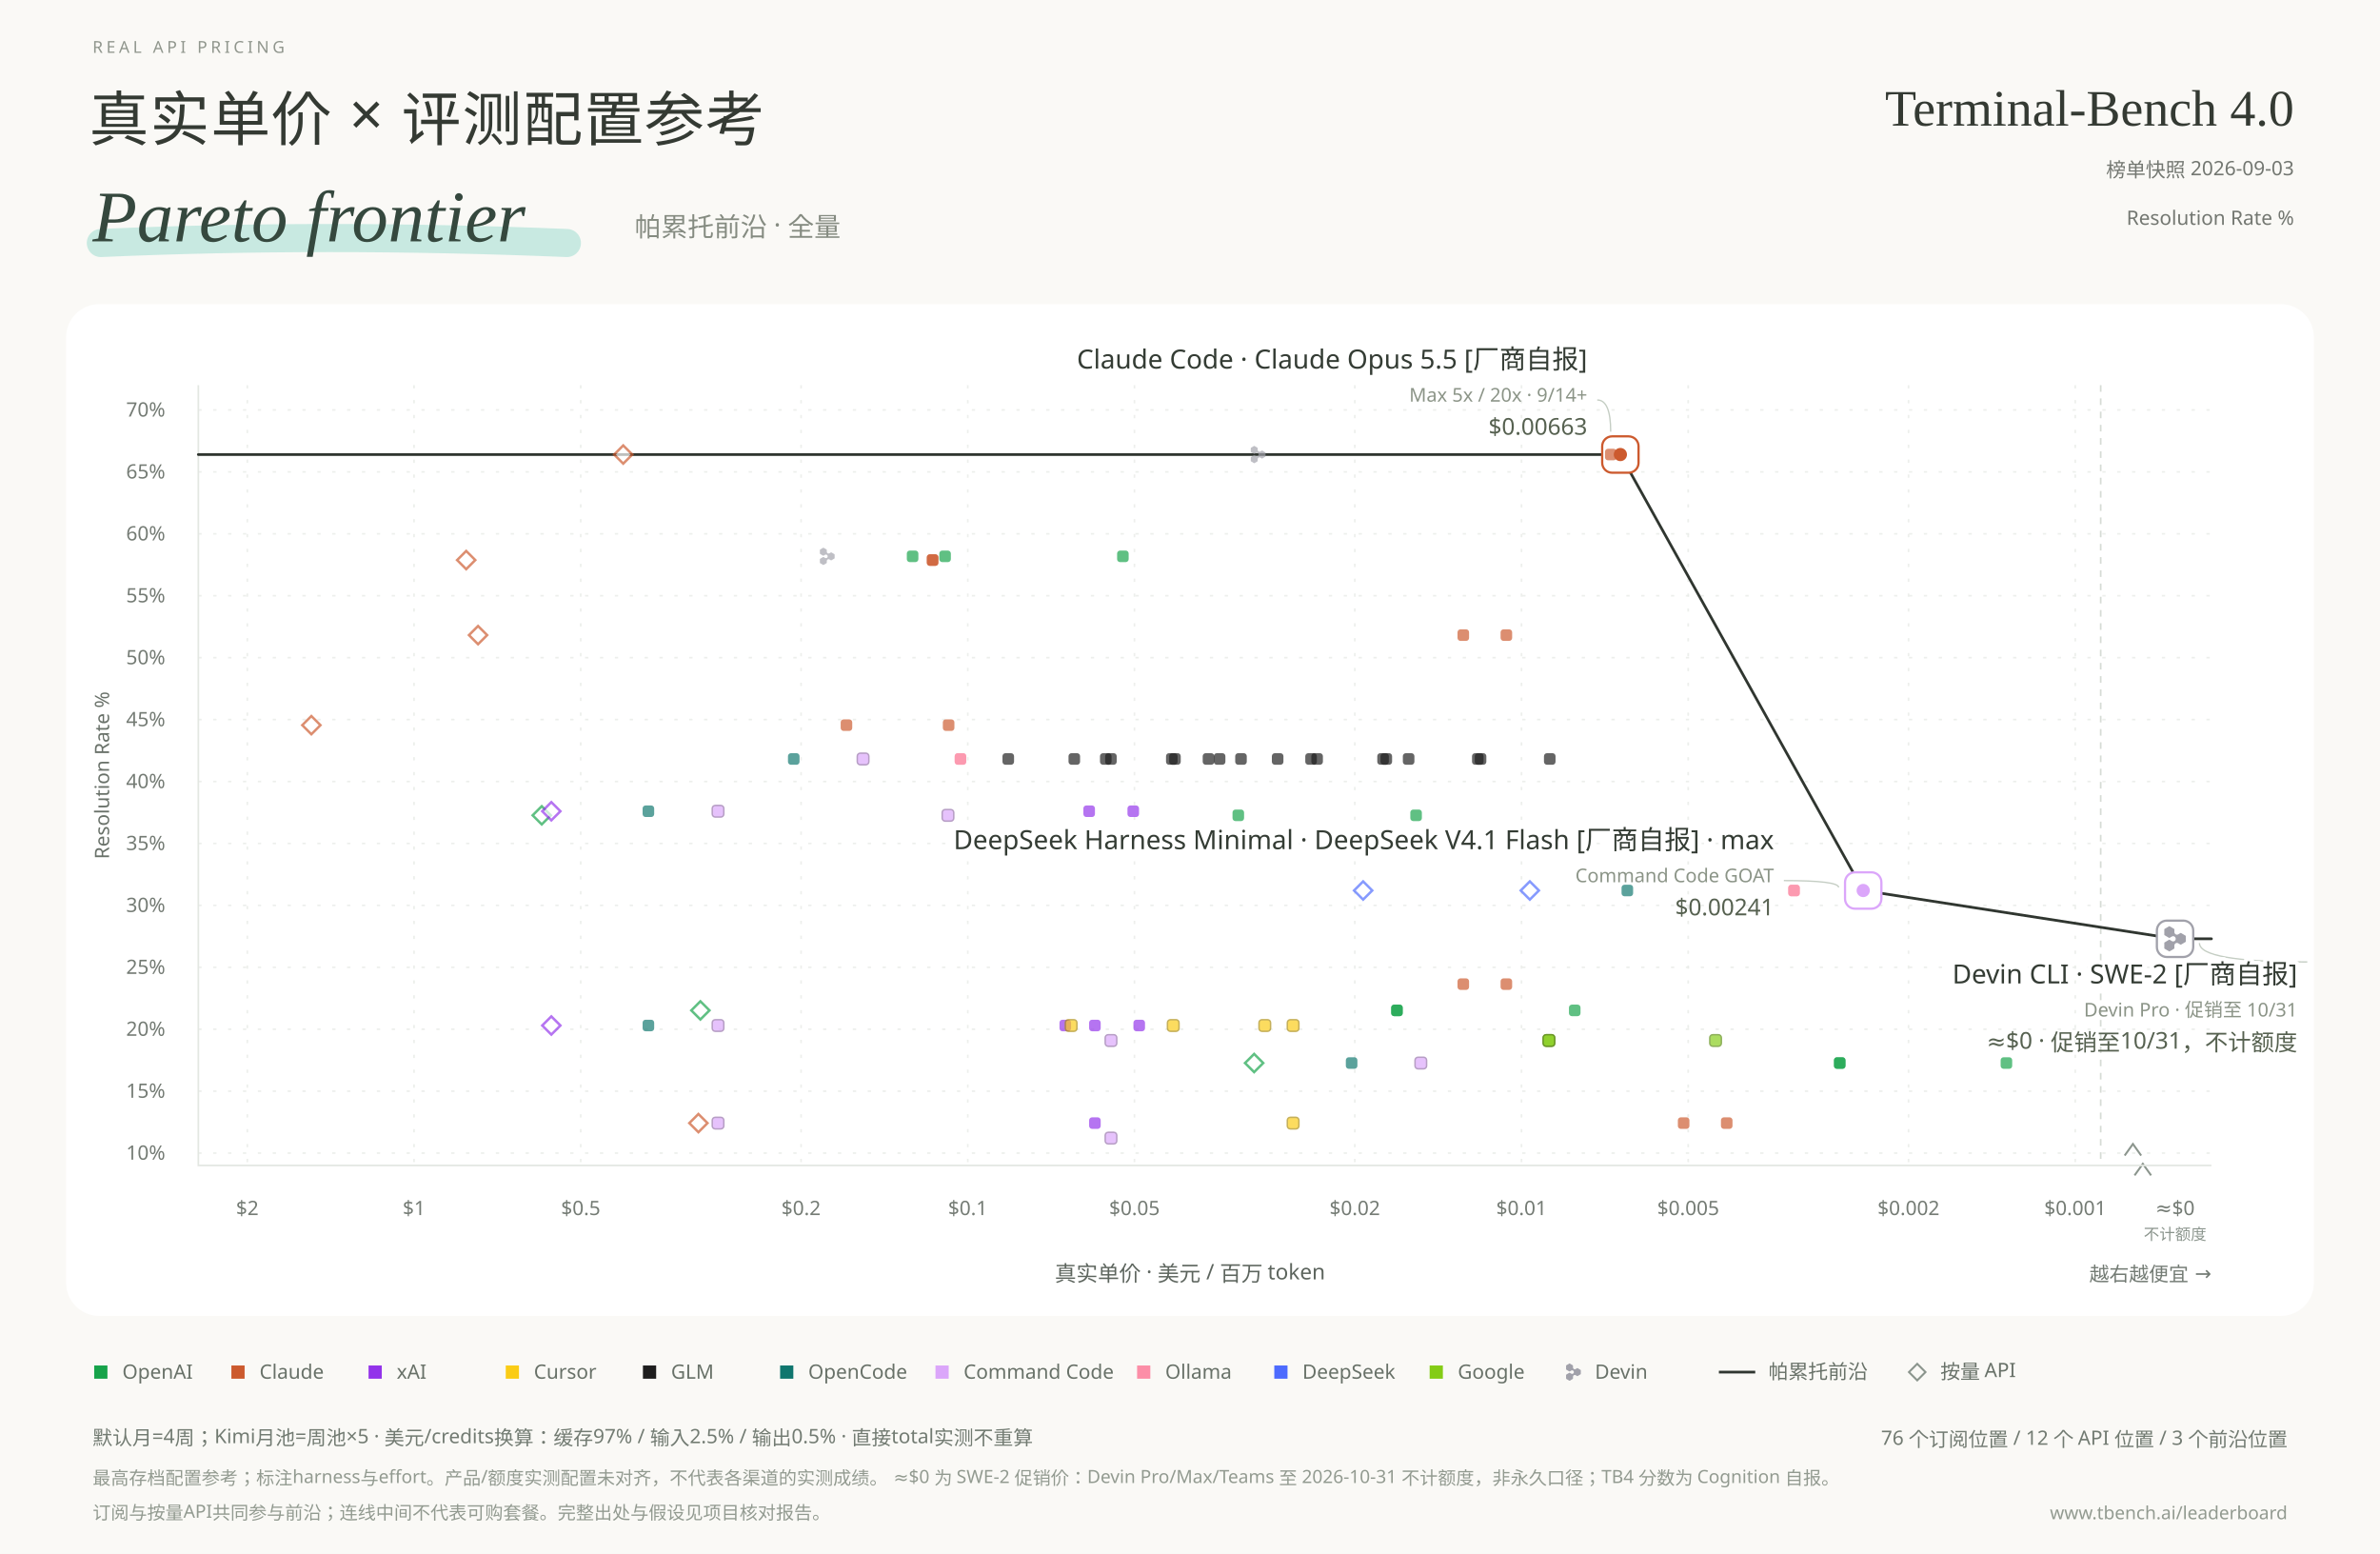
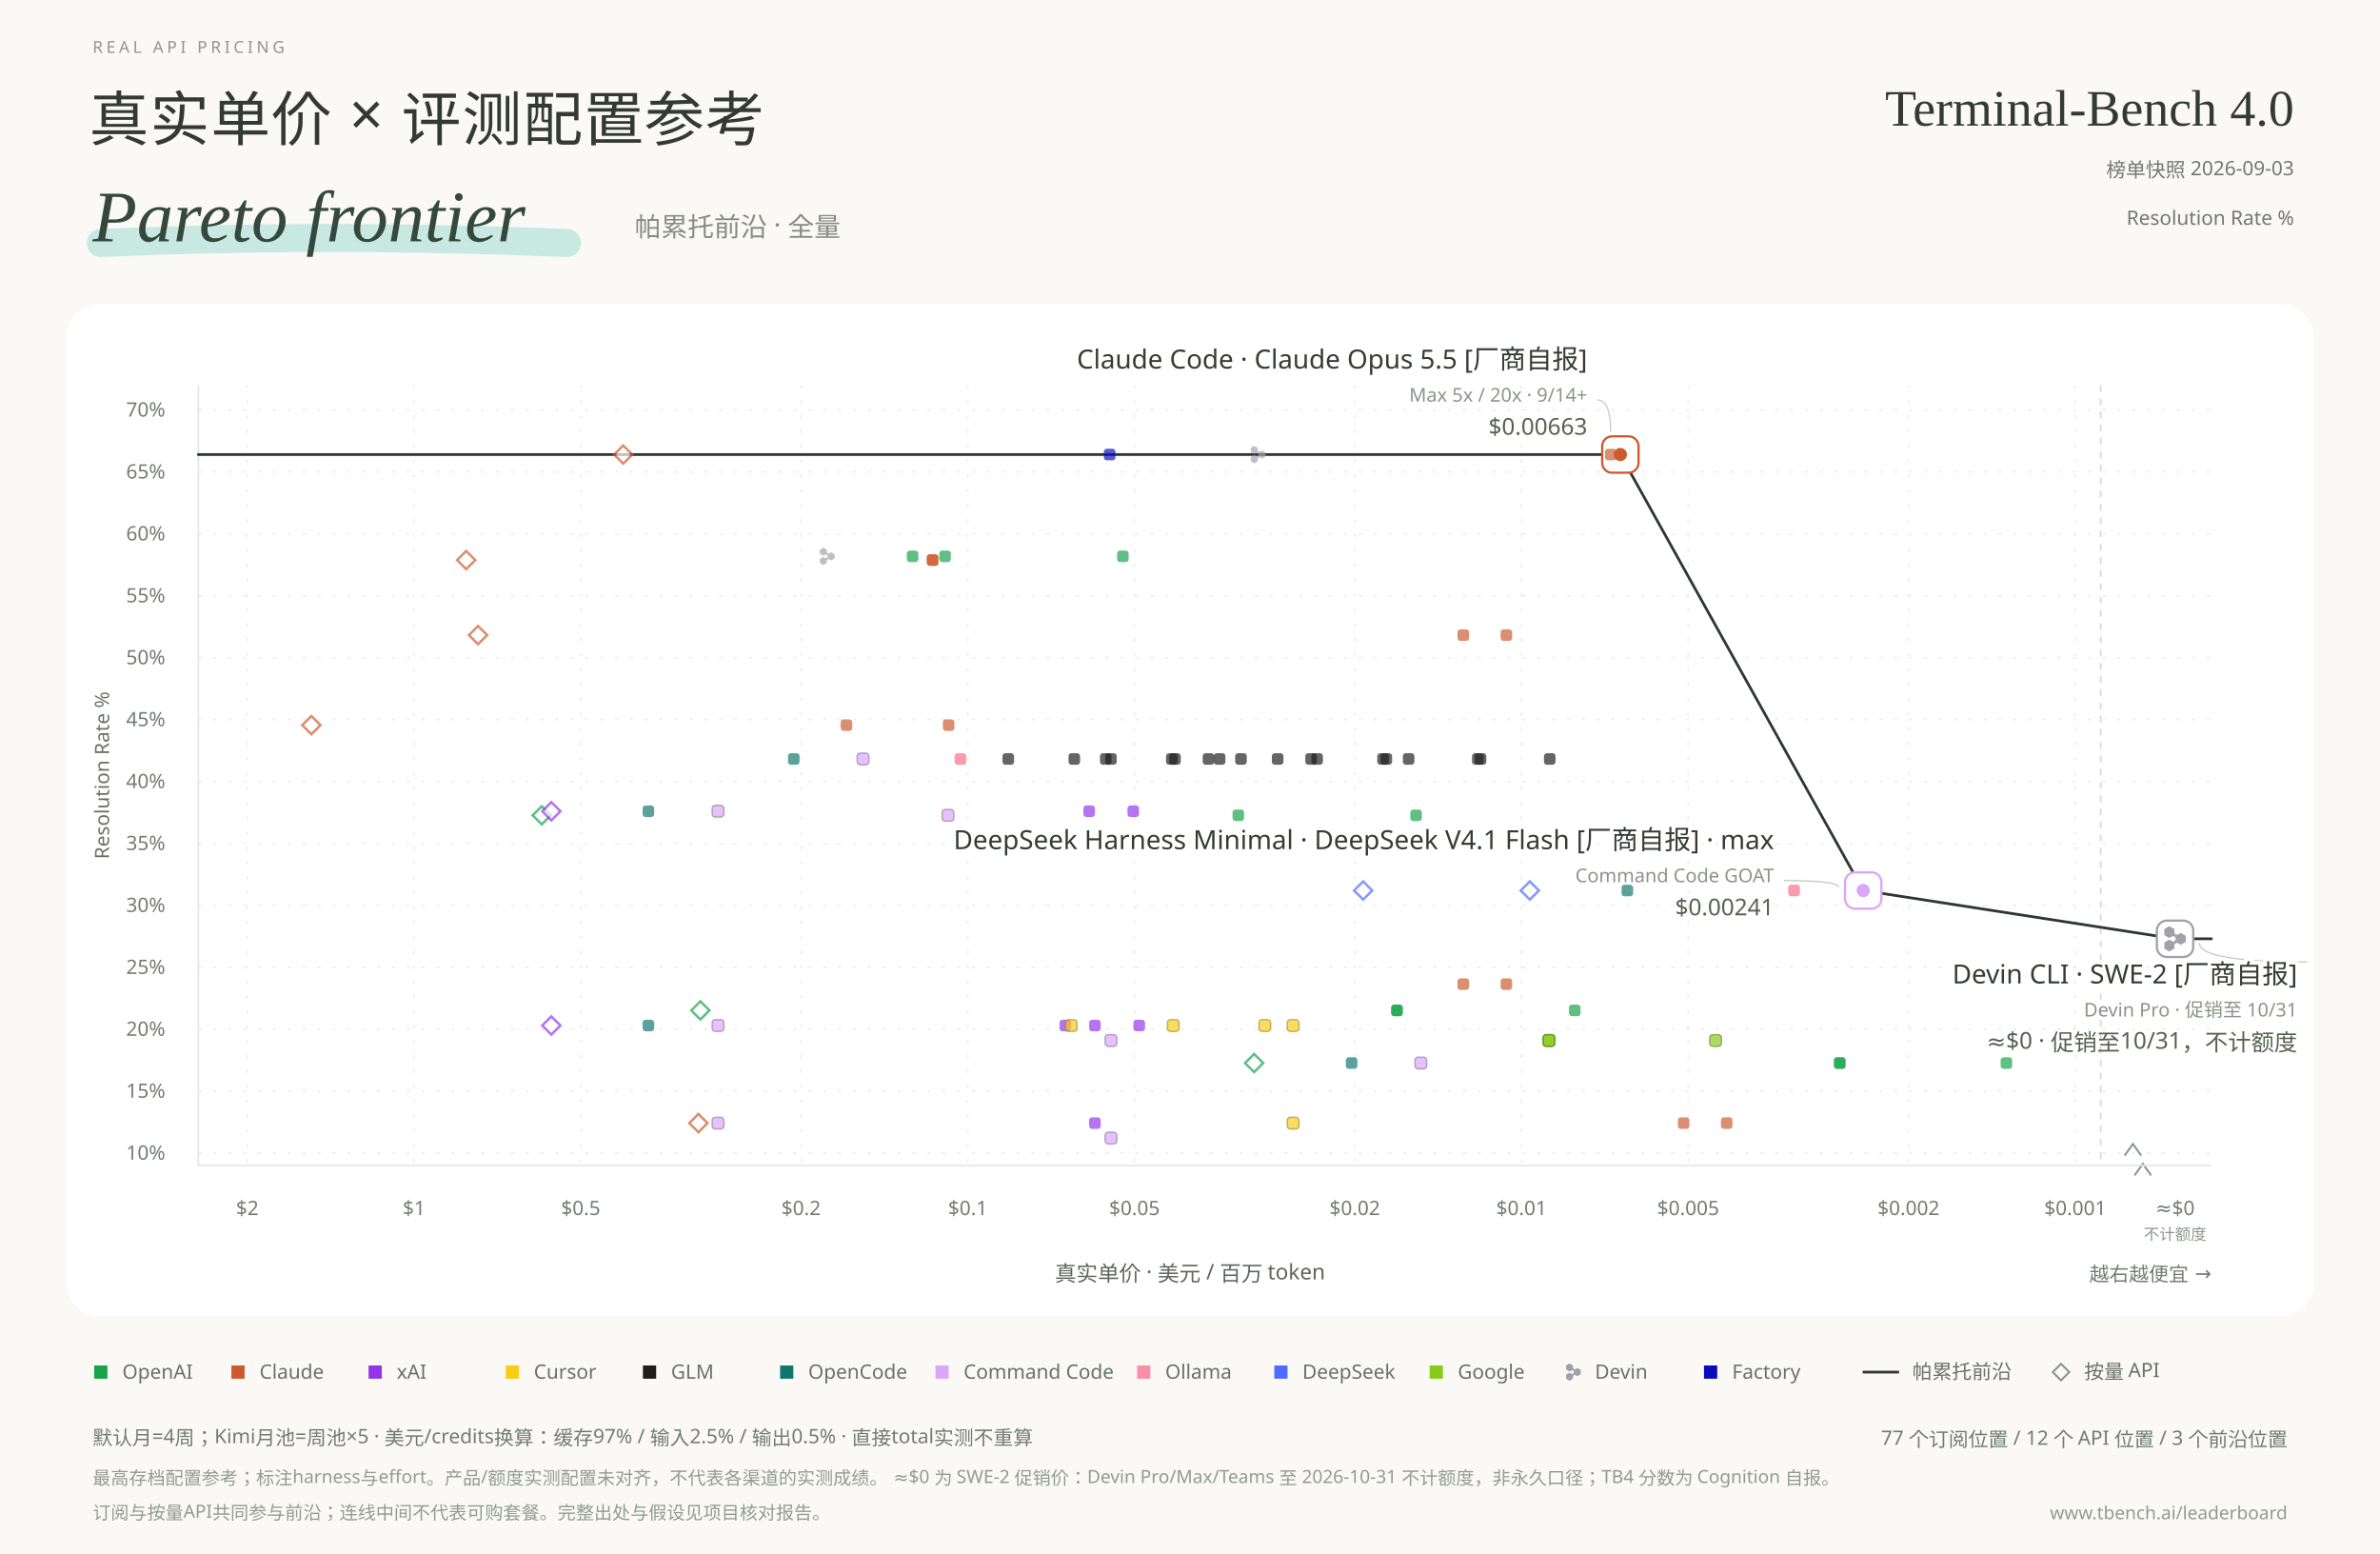
<svg xmlns="http://www.w3.org/2000/svg" width="1440" height="940" viewBox="0 0 1440 940" role="img" aria-labelledby="title desc">
  <style>text{font-family:"Microsoft YaHei","Segoe UI",sans-serif} .serif{font-family:"Times New Roman",serif} .number{font-family:"Segoe UI",sans-serif;font-variant-numeric:tabular-nums} .label-name{paint-order:stroke;stroke:#fff;stroke-width:5px;stroke-linejoin:round} .point:hover{opacity:1}</style>
  <rect width="1440" height="940" fill="#FAF9F6" />
  <text x="56.000" y="32.000" font-size="10" fill="#90968D" text-anchor="start" font-weight="400" letter-spacing="2.1">REAL API PRICING</text>
  <text x="54.000" y="85.000" font-size="36" fill="#343A33" text-anchor="start" font-weight="300" letter-spacing=".8">真实单价 × 评测配置参考</text>
  <path d="M61 147 Q197 141 343 147" stroke="#9FDDD0" stroke-width="17" stroke-linecap="round" opacity=".55" fill="none" />
  <text x="56.000" y="146.000" font-size="44" fill="#35483E" text-anchor="start" font-weight="400" class="serif" font-style="italic">Pareto frontier</text>
  <text x="384.000" y="143.000" font-size="16" fill="#858B81" text-anchor="start" font-weight="300">帕累托前沿 · 全量</text>
  <text x="1388.000" y="76.000" font-size="31" fill="#343A33" text-anchor="end" font-weight="400" class="serif">Terminal-Bench 4.0</text>
  <text x="1388.000" y="107.000" font-size="12" fill="#737771" text-anchor="end" font-weight="400">榜单快照  2026-09-03</text>
  <text x="1388.000" y="136.000" font-size="12" fill="#737771" text-anchor="end" font-weight="400">Resolution Rate %</text>
  <rect x="40" y="184" width="1360" height="612" rx="20" fill="#FFFFFF" />
  <path d="M1255.610 233V705" stroke="#E8EBE7" stroke-dasharray="2 7" opacity=".8" />
  <text x="1255.610" y="735.000" font-size="12" fill="#747B74" text-anchor="middle" font-weight="400" class="number">$0.001</text>
  <path d="M1154.754 233V705" stroke="#E8EBE7" stroke-dasharray="2 7" opacity=".8" />
  <text x="1154.754" y="735.000" font-size="12" fill="#747B74" text-anchor="middle" font-weight="400" class="number">$0.002</text>
  <path d="M1021.430 233V705" stroke="#E8EBE7" stroke-dasharray="2 7" opacity=".8" />
  <text x="1021.430" y="735.000" font-size="12" fill="#747B74" text-anchor="middle" font-weight="400" class="number">$0.005</text>
  <path d="M920.574 233V705" stroke="#E8EBE7" stroke-dasharray="2 7" opacity=".8" />
  <text x="920.574" y="735.000" font-size="12" fill="#747B74" text-anchor="middle" font-weight="400" class="number">$0.01</text>
  <path d="M819.719 233V705" stroke="#E8EBE7" stroke-dasharray="2 7" opacity=".8" />
  <text x="819.719" y="735.000" font-size="12" fill="#747B74" text-anchor="middle" font-weight="400" class="number">$0.02</text>
  <path d="M686.395 233V705" stroke="#E8EBE7" stroke-dasharray="2 7" opacity=".8" />
  <text x="686.395" y="735.000" font-size="12" fill="#747B74" text-anchor="middle" font-weight="400" class="number">$0.05</text>
  <path d="M585.539 233V705" stroke="#E8EBE7" stroke-dasharray="2 7" opacity=".8" />
  <text x="585.539" y="735.000" font-size="12" fill="#747B74" text-anchor="middle" font-weight="400" class="number">$0.1</text>
  <path d="M484.683 233V705" stroke="#E8EBE7" stroke-dasharray="2 7" opacity=".8" />
  <text x="484.683" y="735.000" font-size="12" fill="#747B74" text-anchor="middle" font-weight="400" class="number">$0.2</text>
  <path d="M351.359 233V705" stroke="#E8EBE7" stroke-dasharray="2 7" opacity=".8" />
  <text x="351.359" y="735.000" font-size="12" fill="#747B74" text-anchor="middle" font-weight="400" class="number">$0.5</text>
  <path d="M250.503 233V705" stroke="#E8EBE7" stroke-dasharray="2 7" opacity=".8" />
  <text x="250.503" y="735.000" font-size="12" fill="#747B74" text-anchor="middle" font-weight="400" class="number">$1</text>
  <path d="M149.647 233V705" stroke="#E8EBE7" stroke-dasharray="2 7" opacity=".8" />
  <text x="149.647" y="735.000" font-size="12" fill="#747B74" text-anchor="middle" font-weight="400" class="number">$2</text>
  <path d="M1271.010 233V705" stroke="#D6DBD5" stroke-dasharray="4 4" />
  <path d="M1285.505 699l5 -7 5 7M1291.505 711l5 -7 5 7" stroke="#8B958D" stroke-width="1.2" fill="none" />
  <text x="1316.000" y="735.000" font-size="12" fill="#747B74" text-anchor="middle" font-weight="400" class="number">≈$0</text>
  <text x="1316.000" y="750.000" font-size="9.5" fill="#8B958D" text-anchor="middle" font-weight="400">不计额度</text>
  <path d="M120 697.508H1338" stroke="#E8EBE7" stroke-dasharray="2 7" opacity=".8" />
  <text x="100.000" y="701.508" font-size="12" fill="#747B74" text-anchor="end" font-weight="400" class="number">10%</text>
  <path d="M120 660.048H1338" stroke="#E8EBE7" stroke-dasharray="2 7" opacity=".8" />
  <text x="100.000" y="664.048" font-size="12" fill="#747B74" text-anchor="end" font-weight="400" class="number">15%</text>
  <path d="M120 622.587H1338" stroke="#E8EBE7" stroke-dasharray="2 7" opacity=".8" />
  <text x="100.000" y="626.587" font-size="12" fill="#747B74" text-anchor="end" font-weight="400" class="number">20%</text>
  <path d="M120 585.127H1338" stroke="#E8EBE7" stroke-dasharray="2 7" opacity=".8" />
  <text x="100.000" y="589.127" font-size="12" fill="#747B74" text-anchor="end" font-weight="400" class="number">25%</text>
  <path d="M120 547.667H1338" stroke="#E8EBE7" stroke-dasharray="2 7" opacity=".8" />
  <text x="100.000" y="551.667" font-size="12" fill="#747B74" text-anchor="end" font-weight="400" class="number">30%</text>
  <path d="M120 510.206H1338" stroke="#E8EBE7" stroke-dasharray="2 7" opacity=".8" />
  <text x="100.000" y="514.206" font-size="12" fill="#747B74" text-anchor="end" font-weight="400" class="number">35%</text>
  <path d="M120 472.746H1338" stroke="#E8EBE7" stroke-dasharray="2 7" opacity=".8" />
  <text x="100.000" y="476.746" font-size="12" fill="#747B74" text-anchor="end" font-weight="400" class="number">40%</text>
  <path d="M120 435.286H1338" stroke="#E8EBE7" stroke-dasharray="2 7" opacity=".8" />
  <text x="100.000" y="439.286" font-size="12" fill="#747B74" text-anchor="end" font-weight="400" class="number">45%</text>
  <path d="M120 397.825H1338" stroke="#E8EBE7" stroke-dasharray="2 7" opacity=".8" />
  <text x="100.000" y="401.825" font-size="12" fill="#747B74" text-anchor="end" font-weight="400" class="number">50%</text>
  <path d="M120 360.365H1338" stroke="#E8EBE7" stroke-dasharray="2 7" opacity=".8" />
  <text x="100.000" y="364.365" font-size="12" fill="#747B74" text-anchor="end" font-weight="400" class="number">55%</text>
  <path d="M120 322.905H1338" stroke="#E8EBE7" stroke-dasharray="2 7" opacity=".8" />
  <text x="100.000" y="326.905" font-size="12" fill="#747B74" text-anchor="end" font-weight="400" class="number">60%</text>
  <path d="M120 285.444H1338" stroke="#E8EBE7" stroke-dasharray="2 7" opacity=".8" />
  <text x="100.000" y="289.444" font-size="12" fill="#747B74" text-anchor="end" font-weight="400" class="number">65%</text>
  <path d="M120 247.984H1338" stroke="#E8EBE7" stroke-dasharray="2 7" opacity=".8" />
  <text x="100.000" y="251.984" font-size="12" fill="#747B74" text-anchor="end" font-weight="400" class="number">70%</text>
  <path d="M120 233V705H1338" fill="none" stroke="#E3E7E2" />
  <text x="66.000" y="469.000" font-size="12" fill="#697169" text-anchor="middle" font-weight="400" transform="rotate(-90 66 469.0)">Resolution Rate %</text>
  <text x="720.000" y="775.000" font-size="13" fill="#5D655E" text-anchor="middle" font-weight="400">真实单价 · 美元 / 百万 token</text>
  <text x="1338.000" y="775.000" font-size="12" fill="#737B74" text-anchor="end" font-weight="400">越右越便宜 →</text>
  <path id="frontier" d="M120.000,274.956 L980.393,274.956 L1127.320,538.676 L1316.000,567.895 L1338.000,567.895" fill="none" stroke="#303630" stroke-width="1.65" stroke-linecap="round" stroke-linejoin="round" />
  <g class="point" data-billing="subscription" data-frontier="false" data-price="0.032467532" data-score="37.27" data-x="749.221" data-y="493.199" transform="translate(749.221 493.199)">
    <rect x="-3.5" y="-3.5" width="7" height="7" rx="1.8" fill="#16A34A" opacity=".68" />
  </g>
  <g class="point" data-billing="subscription" data-frontier="false" data-price="0.015501473" data-score="37.27" data-x="856.793" data-y="493.199" transform="translate(856.793 493.199)">
    <rect x="-3.5" y="-3.5" width="7" height="7" rx="1.8" fill="#16A34A" opacity=".68" />
  </g>
  <g class="point" data-billing="subscription" data-frontier="false" data-price="0.0026627613" data-score="17.27" data-x="1113.109" data-y="643.041" transform="translate(1113.109 643.041)">
    <rect x="-3.5" y="-3.5" width="7" height="7" rx="1.8" fill="#16A34A" opacity=".68" />
  </g>
  <g class="point" data-billing="subscription" data-frontier="false" data-price="0.0026626904" data-score="17.27" data-x="1113.112" data-y="643.041" transform="translate(1113.112 643.041)">
    <rect x="-3.5" y="-3.5" width="7" height="7" rx="1.8" fill="#16A34A" opacity=".68" />
  </g>
  <g class="point" data-billing="subscription" data-frontier="false" data-price="0.0013313629" data-score="17.27" data-x="1213.966" data-y="643.041" transform="translate(1213.966 643.041)">
    <rect x="-3.5" y="-3.5" width="7" height="7" rx="1.8" fill="#16A34A" opacity=".68" />
  </g>
  <g class="point" data-billing="subscription" data-frontier="false" data-price="0.12578616" data-score="58.18" data-x="552.158" data-y="336.540" transform="translate(552.158 336.540)">
    <rect x="-3.5" y="-3.5" width="7" height="7" rx="1.8" fill="#16A34A" opacity=".68" />
  </g>
  <g class="point" data-billing="subscription" data-frontier="false" data-price="0.052465897" data-score="58.18" data-x="679.390" data-y="336.540" transform="translate(679.390 336.540)">
    <rect x="-3.5" y="-3.5" width="7" height="7" rx="1.8" fill="#16A34A" opacity=".68" />
  </g>
  <g class="point" data-billing="subscription" data-frontier="false" data-price="0.1793722" data-score="58.18" data-x="500.522" data-y="336.540" transform="translate(500.522 336.540)">
    <path transform="translate(-4.46 -5.23) scale(0.091)" d="M0 38.652V14.835C7.06768e-06 13.788 0.546 12.821 1.431 12.298L21.581 0.393C22.467 -0.131 23.558 -0.131 24.444 0.393L44.594 12.298C45.48 12.821 46.025 13.788 46.025 14.835V26.998C46.114 31.04 48.201 34.938 51.872 37.108C55.544 39.277 59.886 39.178 63.351 37.235L73.644 31.153C74.53 30.63 75.621 30.63 76.507 31.153L96.657 43.058C97.543 43.582 98.088 44.549 98.088 45.596V69.406C98.088 70.453 97.543 71.42 96.657 71.943L76.507 83.849C75.621 84.372 74.53 84.372 73.644 83.849L63.434 77.816C59.956 75.828 55.574 75.71 51.873 77.896C48.202 80.065 46.115 83.963 46.026 88.005V100.165C46.026 101.212 45.48 102.179 44.595 102.702L24.445 114.607C23.559 115.131 22.468 115.131 21.582 114.607L1.432 102.702C0.547 102.179 0.001 101.212 0.001 100.165V76.355C0.001 75.308 0.547 74.341 1.432 73.817L21.582 61.912C22.468 61.389 23.559 61.389 24.445 61.912L34.762 68.008C38.222 69.937 42.553 70.031 46.215 67.867C49.916 65.68 52.006 61.737 52.063 57.66C51.975 53.619 49.887 49.303 46.216 47.133C42.545 44.964 38.202 45.063 34.737 47.006L24.397 53.15C23.507 53.679 22.409 53.678 21.52 53.149L1.423 41.184C0.542 40.66 -7.06754e-06 39.695 0 38.652Z" fill="#A1A1AA" opacity="0.68" />
  </g>
  <g class="point" data-billing="subscription" data-frontier="false" data-price="0.029895366" data-score="66.4" data-x="761.230" data-y="274.956" transform="translate(761.230 274.956)">
    <path transform="translate(-4.46 -5.23) scale(0.091)" d="M0 38.652V14.835C7.06768e-06 13.788 0.546 12.821 1.431 12.298L21.581 0.393C22.467 -0.131 23.558 -0.131 24.444 0.393L44.594 12.298C45.48 12.821 46.025 13.788 46.025 14.835V26.998C46.114 31.04 48.201 34.938 51.872 37.108C55.544 39.277 59.886 39.178 63.351 37.235L73.644 31.153C74.53 30.63 75.621 30.63 76.507 31.153L96.657 43.058C97.543 43.582 98.088 44.549 98.088 45.596V69.406C98.088 70.453 97.543 71.42 96.657 71.943L76.507 83.849C75.621 84.372 74.53 84.372 73.644 83.849L63.434 77.816C59.956 75.828 55.574 75.71 51.873 77.896C48.202 80.065 46.115 83.963 46.026 88.005V100.165C46.026 101.212 45.48 102.179 44.595 102.702L24.445 114.607C23.559 115.131 22.468 115.131 21.582 114.607L1.432 102.702C0.547 102.179 0.001 101.212 0.001 100.165V76.355C0.001 75.308 0.547 74.341 1.432 73.817L21.582 61.912C22.468 61.389 23.559 61.389 24.445 61.912L34.762 68.008C38.222 69.937 42.553 70.031 46.215 67.867C49.916 65.68 52.006 61.737 52.063 57.66C51.975 53.619 49.887 49.303 46.216 47.133C42.545 44.964 38.202 45.063 34.737 47.006L24.397 53.15C23.507 53.679 22.409 53.678 21.52 53.149L1.423 41.184C0.542 40.66 -7.06754e-06 39.695 0 38.652Z" fill="#A1A1AA" opacity="0.68" />
  </g>
+   <g class="point" data-billing="subscription" data-frontier="false" data-price="0.055432373" data-score="66.4" data-x="671.387" data-y="274.956" transform="translate(671.387 274.956)">
+     <rect x="-3.5" y="-3.5" width="7" height="7" rx="1.8" fill="#0A0ABF" opacity=".68" />
+   </g>
  <g class="point" data-billing="subscription" data-frontier="false" data-price="0.0089201249" data-score="19.09" data-x="937.202" data-y="629.405" transform="translate(937.202 629.405)">
    <rect x="-3.5" y="-3.5" width="7" height="7" rx="1.8" fill="#84CC16" opacity=".68" stroke="#5A8B0F" stroke-width=".9" />
  </g>
  <g class="point" data-billing="subscription" data-frontier="false" data-price="0.0089236948" data-score="19.09" data-x="937.144" data-y="629.405" transform="translate(937.144 629.405)">
    <rect x="-3.5" y="-3.5" width="7" height="7" rx="1.8" fill="#84CC16" opacity=".68" stroke="#5A8B0F" stroke-width=".9" />
  </g>
  <g class="point" data-billing="subscription" data-frontier="false" data-price="0.0044620705" data-score="19.09" data-x="1037.992" data-y="629.405" transform="translate(1037.992 629.405)">
    <rect x="-3.5" y="-3.5" width="7" height="7" rx="1.8" fill="#84CC16" opacity=".68" stroke="#5A8B0F" stroke-width=".9" />
  </g>
  <g class="point" data-billing="subscription" data-frontier="false" data-price="0.010649627" data-score="51.82" data-x="911.416" data-y="384.190" transform="translate(911.416 384.190)">
    <rect x="-3.5" y="-3.5" width="7" height="7" rx="1.8" fill="#CC5A2E" opacity=".68" />
  </g>
  <g class="point" data-billing="subscription" data-frontier="false" data-price="0.012738854" data-score="51.82" data-x="885.352" data-y="384.190" transform="translate(885.352 384.190)">
    <rect x="-3.5" y="-3.5" width="7" height="7" rx="1.8" fill="#CC5A2E" opacity=".68" />
  </g>
  <g class="point" data-billing="subscription" data-frontier="false" data-price="0.11574074" data-score="57.88" data-x="564.269" data-y="338.788" transform="translate(564.269 338.788)">
    <rect x="-3.5" y="-3.5" width="7" height="7" rx="1.8" fill="#CC5A2E" opacity=".68" />
  </g>
  <g class="point" data-billing="subscription" data-frontier="true" data-price="0.0066291018" data-score="66.4" data-x="980.393" data-y="274.956" transform="translate(980.393 274.956)">
    <rect x="-11" y="-11" width="22" height="22" rx="6" fill="#FFF" stroke="#CC5A2E" stroke-width="1.35" />
    <circle r="4" fill="#CC5A2E" />
  </g>
  <g class="point" data-billing="subscription" data-frontier="false" data-price="0.0068989307" data-score="66.4" data-x="974.588" data-y="274.956" transform="translate(974.588 274.956)">
    <rect x="-3.5" y="-3.5" width="7" height="7" rx="1.8" fill="#CC5A2E" opacity=".68" />
  </g>
  <g class="point" data-billing="subscription" data-frontier="false" data-price="0.058939096" data-score="20.3" data-x="662.462" data-y="620.340" transform="translate(662.462 620.340)">
    <rect x="-3.5" y="-3.5" width="7" height="7" rx="1.8" fill="#9333EA" opacity=".68" />
  </g>
  <g class="point" data-billing="subscription" data-frontier="false" data-price="0.049019608" data-score="20.3" data-x="689.276" data-y="620.340" transform="translate(689.276 620.340)">
    <rect x="-3.5" y="-3.5" width="7" height="7" rx="1.8" fill="#9333EA" opacity=".68" />
  </g>
  <g class="point" data-billing="subscription" data-frontier="false" data-price="0.066666667" data-score="20.3" data-x="644.536" data-y="620.340" transform="translate(644.536 620.340)">
    <rect x="-3.5" y="-3.5" width="7" height="7" rx="1.8" fill="#9333EA" opacity=".68" />
  </g>
  <g class="point" data-billing="subscription" data-frontier="false" data-price="0.060362173" data-score="37.6" data-x="658.990" data-y="490.727" transform="translate(658.990 490.727)">
    <rect x="-3.5" y="-3.5" width="7" height="7" rx="1.8" fill="#9333EA" opacity=".68" />
  </g>
  <g class="point" data-billing="subscription" data-frontier="false" data-price="0.050251256" data-score="37.6" data-x="685.665" data-y="490.727" transform="translate(685.665 490.727)">
    <rect x="-3.5" y="-3.5" width="7" height="7" rx="1.8" fill="#9333EA" opacity=".68" />
  </g>
  <g class="point" data-billing="subscription" data-frontier="false" data-price="0.025849813" data-score="20.3" data-x="782.386" data-y="620.340" transform="translate(782.386 620.340)">
    <rect x="-3.5" y="-3.5" width="7" height="7" rx="1.8" fill="#FACC15" opacity=".68" stroke="#AA8B0E" stroke-width=".9" />
  </g>
  <g class="point" data-billing="subscription" data-frontier="false" data-price="0.065061809" data-score="20.3" data-x="648.081" data-y="620.340" transform="translate(648.081 620.340)">
    <rect x="-3.5" y="-3.5" width="7" height="7" rx="1.8" fill="#FACC15" opacity=".68" stroke="#AA8B0E" stroke-width=".9" />
  </g>
  <g class="point" data-billing="subscription" data-frontier="false" data-price="0.042553191" data-score="20.3" data-x="709.860" data-y="620.340" transform="translate(709.860 620.340)">
    <rect x="-3.5" y="-3.5" width="7" height="7" rx="1.8" fill="#FACC15" opacity=".68" stroke="#AA8B0E" stroke-width=".9" />
  </g>
  <g class="point" data-billing="subscription" data-frontier="false" data-price="0.029081039" data-score="20.3" data-x="765.249" data-y="620.340" transform="translate(765.249 620.340)">
    <rect x="-3.5" y="-3.5" width="7" height="7" rx="1.8" fill="#FACC15" opacity=".68" stroke="#AA8B0E" stroke-width=".9" />
  </g>
  <g class="point" data-billing="subscription" data-frontier="false" data-price="0.084502269" data-score="41.82" data-x="610.041" data-y="459.110" transform="translate(610.041 459.110)">
    <rect x="-3.5" y="-3.5" width="7" height="7" rx="1.8" fill="#1E1E1E" opacity=".68" />
  </g>
  <g class="point" data-billing="subscription" data-frontier="false" data-price="0.056334846" data-score="41.82" data-x="669.037" data-y="459.110" transform="translate(669.037 459.110)">
    <rect x="-3.5" y="-3.5" width="7" height="7" rx="1.8" fill="#1E1E1E" opacity=".68" />
  </g>
  <g class="point" data-billing="subscription" data-frontier="false" data-price="0.042251135" data-score="41.82" data-x="710.896" data-y="459.110" transform="translate(710.896 459.110)">
    <rect x="-3.5" y="-3.5" width="7" height="7" rx="1.8" fill="#1E1E1E" opacity=".68" />
  </g>
  <g class="point" data-billing="subscription" data-frontier="false" data-price="0.035089925" data-score="41.82" data-x="737.919" data-y="459.110" transform="translate(737.919 459.110)">
    <rect x="-3.5" y="-3.5" width="7" height="7" rx="1.8" fill="#1E1E1E" opacity=".68" />
  </g>
  <g class="point" data-billing="subscription" data-frontier="false" data-price="0.023393284" data-score="41.82" data-x="796.916" data-y="459.110" transform="translate(796.916 459.110)">
    <rect x="-3.5" y="-3.5" width="7" height="7" rx="1.8" fill="#1E1E1E" opacity=".68" />
  </g>
  <g class="point" data-billing="subscription" data-frontier="false" data-price="0.017544963" data-score="41.82" data-x="838.775" data-y="459.110" transform="translate(838.775 459.110)">
    <rect x="-3.5" y="-3.5" width="7" height="7" rx="1.8" fill="#1E1E1E" opacity=".68" />
  </g>
  <g class="point" data-billing="subscription" data-frontier="false" data-price="0.064212177" data-score="41.82" data-x="649.994" data-y="459.110" transform="translate(649.994 459.110)">
    <rect x="-3.5" y="-3.5" width="7" height="7" rx="1.8" fill="#1E1E1E" opacity=".68" />
  </g>
  <g class="point" data-billing="subscription" data-frontier="false" data-price="0.042808118" data-score="41.82" data-x="708.991" data-y="459.110" transform="translate(708.991 459.110)">
    <rect x="-3.5" y="-3.5" width="7" height="7" rx="1.8" fill="#1E1E1E" opacity=".68" />
  </g>
  <g class="point" data-billing="subscription" data-frontier="false" data-price="0.032106088" data-score="41.82" data-x="750.850" data-y="459.110" transform="translate(750.850 459.110)">
    <rect x="-3.5" y="-3.5" width="7" height="7" rx="1.8" fill="#1E1E1E" opacity=".68" />
  </g>
  <g class="point" data-billing="subscription" data-frontier="false" data-price="0.01778367" data-score="41.82" data-x="836.808" data-y="459.110" transform="translate(836.808 459.110)">
    <rect x="-3.5" y="-3.5" width="7" height="7" rx="1.8" fill="#1E1E1E" opacity=".68" />
  </g>
  <g class="point" data-billing="subscription" data-frontier="false" data-price="0.01185578" data-score="41.82" data-x="895.805" data-y="459.110" transform="translate(895.805 459.110)">
    <rect x="-3.5" y="-3.5" width="7" height="7" rx="1.8" fill="#1E1E1E" opacity=".68" />
  </g>
  <g class="point" data-billing="subscription" data-frontier="false" data-price="0.0088918349" data-score="41.82" data-x="937.664" data-y="459.110" transform="translate(937.664 459.110)">
    <rect x="-3.5" y="-3.5" width="7" height="7" rx="1.8" fill="#1E1E1E" opacity=".68" />
  </g>
  <g class="point" data-billing="subscription" data-frontier="false" data-price="0.055141311" data-score="41.82" data-x="672.153" data-y="459.110" transform="translate(672.153 459.110)">
    <rect x="-3.5" y="-3.5" width="7" height="7" rx="1.8" fill="#1E1E1E" opacity=".68" />
  </g>
  <g class="point" data-billing="subscription" data-frontier="false" data-price="0.036752379" data-score="41.82" data-x="731.184" data-y="459.110" transform="translate(731.184 459.110)">
    <rect x="-3.5" y="-3.5" width="7" height="7" rx="1.8" fill="#1E1E1E" opacity=".68" />
  </g>
  <g class="point" data-billing="subscription" data-frontier="false" data-price="0.027565877" data-score="41.82" data-x="773.034" data-y="459.110" transform="translate(773.034 459.110)">
    <rect x="-3.5" y="-3.5" width="7" height="7" rx="1.8" fill="#1E1E1E" opacity=".68" />
  </g>
  <g class="point" data-billing="subscription" data-frontier="false" data-price="0.023990051" data-score="41.82" data-x="793.250" data-y="459.110" transform="translate(793.250 459.110)">
    <rect x="-3.5" y="-3.5" width="7" height="7" rx="1.8" fill="#1E1E1E" opacity=".68" />
  </g>
  <g class="point" data-billing="subscription" data-frontier="false" data-price="0.015989671" data-score="41.82" data-x="852.281" data-y="459.110" transform="translate(852.281 459.110)">
    <rect x="-3.5" y="-3.5" width="7" height="7" rx="1.8" fill="#1E1E1E" opacity=".68" />
  </g>
  <g class="point" data-billing="subscription" data-frontier="false" data-price="0.011992946" data-score="41.82" data-x="894.131" data-y="459.110" transform="translate(894.131 459.110)">
    <rect x="-3.5" y="-3.5" width="7" height="7" rx="1.8" fill="#1E1E1E" opacity=".68" />
  </g>
  <g class="point" data-billing="subscription" data-frontier="false" data-price="0.37735849" data-score="20.3" data-x="392.306" data-y="620.340" transform="translate(392.306 620.340)">
    <rect x="-3.5" y="-3.5" width="7" height="7" rx="1.8" fill="#0F766E" opacity=".68" />
  </g>
  <g class="point" data-billing="subscription" data-frontier="false" data-price="0.37735849" data-score="37.6" data-x="392.306" data-y="490.727" transform="translate(392.306 490.727)">
    <rect x="-3.5" y="-3.5" width="7" height="7" rx="1.8" fill="#0F766E" opacity=".68" />
  </g>
  <g class="point" data-billing="subscription" data-frontier="false" data-price="0.020267531" data-score="17.27" data-x="817.785" data-y="643.041" transform="translate(817.785 643.041)">
    <rect x="-3.5" y="-3.5" width="7" height="7" rx="1.8" fill="#0F766E" opacity=".68" />
  </g>
  <g class="point" data-billing="subscription" data-frontier="false" data-price="0.20618557" data-score="41.82" data-x="480.251" data-y="459.110" transform="translate(480.251 459.110)">
    <rect x="-3.5" y="-3.5" width="7" height="7" rx="1.8" fill="#0F766E" opacity=".68" />
  </g>
  <g class="point" data-billing="subscription" data-frontier="false" data-price="0.0064399794" data-score="31.2" data-x="984.605" data-y="538.676" transform="translate(984.605 538.676)">
    <rect x="-3.5" y="-3.5" width="7" height="7" rx="1.8" fill="#0F766E" opacity=".68" />
  </g>
  <g class="point" data-billing="subscription" data-frontier="false" data-price="0.10857763" data-score="37.27" data-x="573.565" data-y="493.199" transform="translate(573.565 493.199)">
    <rect x="-3.5" y="-3.5" width="7" height="7" rx="1.8" fill="#DBA6FA" opacity=".68" stroke="#9571AA" stroke-width=".9" />
  </g>
  <g class="point" data-billing="subscription" data-frontier="true" data-price="0.0024149923" data-score="31.2" data-x="1127.320" data-y="538.676" transform="translate(1127.320 538.676)">
    <rect x="-11" y="-11" width="22" height="22" rx="6" fill="#FFF" stroke="#DBA6FA" stroke-width="1.35" />
    <circle r="4" fill="#DBA6FA" />
  </g>
  <g class="point" data-billing="subscription" data-frontier="false" data-price="0.055126792" data-score="19.09" data-x="672.192" data-y="629.405" transform="translate(672.192 629.405)">
    <rect x="-3.5" y="-3.5" width="7" height="7" rx="1.8" fill="#DBA6FA" opacity=".68" stroke="#9571AA" stroke-width=".9" />
  </g>
  <g class="point" data-billing="subscription" data-frontier="false" data-price="0.015199878" data-score="17.27" data-x="859.652" data-y="643.041" transform="translate(859.652 643.041)">
    <rect x="-3.5" y="-3.5" width="7" height="7" rx="1.8" fill="#DBA6FA" opacity=".68" stroke="#9571AA" stroke-width=".9" />
  </g>
  <g class="point" data-billing="subscription" data-frontier="false" data-price="0.28248588" data-score="37.6" data-x="434.439" data-y="490.727" transform="translate(434.439 490.727)">
    <rect x="-3.5" y="-3.5" width="7" height="7" rx="1.8" fill="#DBA6FA" opacity=".68" stroke="#9571AA" stroke-width=".9" />
  </g>
  <g class="point" data-billing="subscription" data-frontier="false" data-price="0.15455951" data-score="41.82" data-x="522.185" data-y="459.110" transform="translate(522.185 459.110)">
    <rect x="-3.5" y="-3.5" width="7" height="7" rx="1.8" fill="#DBA6FA" opacity=".68" stroke="#9571AA" stroke-width=".9" />
  </g>
  <g class="point" data-billing="subscription" data-frontier="false" data-price="0.28248588" data-score="12.42" data-x="434.439" data-y="679.377" transform="translate(434.439 679.377)">
    <rect x="-3.5" y="-3.5" width="7" height="7" rx="1.8" fill="#DBA6FA" opacity=".68" stroke="#9571AA" stroke-width=".9" />
  </g>
  <g class="point" data-billing="subscription" data-frontier="false" data-price="0.28248588" data-score="20.3" data-x="434.439" data-y="620.340" transform="translate(434.439 620.340)">
    <rect x="-3.5" y="-3.5" width="7" height="7" rx="1.8" fill="#DBA6FA" opacity=".68" stroke="#9571AA" stroke-width=".9" />
  </g>
  <g class="point" data-billing="subscription" data-frontier="false" data-price="0.055126792" data-score="11.21" data-x="672.192" data-y="688.443" transform="translate(672.192 688.443)">
    <rect x="-3.5" y="-3.5" width="7" height="7" rx="1.8" fill="#DBA6FA" opacity=".68" stroke="#9571AA" stroke-width=".9" />
  </g>
  <g class="point" data-billing="subscription" data-frontier="false" data-price="0.0032199897" data-score="31.2" data-x="1085.461" data-y="538.676" transform="translate(1085.461 538.676)">
    <rect x="-3.5" y="-3.5" width="7" height="7" rx="1.8" fill="#FC8EA7" opacity=".68" />
  </g>
  <g class="point" data-billing="subscription" data-frontier="false" data-price="0.10309278" data-score="41.82" data-x="581.107" data-y="459.110" transform="translate(581.107 459.110)">
    <rect x="-3.5" y="-3.5" width="7" height="7" rx="1.8" fill="#FC8EA7" opacity=".68" />
  </g>
  <g class="point" data-billing="subscription" data-frontier="false" data-price="0.0032200001" data-score="31.2" data-x="1085.460" data-y="538.676" transform="translate(1085.460 538.676)">
    <rect x="-3.5" y="-3.5" width="7" height="7" rx="1.8" fill="#FC8EA7" opacity=".68" />
  </g>
  <g class="point" data-billing="subscription" data-frontier="false" data-price="0.10307153" data-score="41.82" data-x="581.137" data-y="459.110" transform="translate(581.137 459.110)">
    <rect x="-3.5" y="-3.5" width="7" height="7" rx="1.8" fill="#FC8EA7" opacity=".68" />
  </g>
  <g class="point" data-billing="subscription" data-frontier="false" data-price="0.016785564" data-score="21.52" data-x="845.213" data-y="611.199" transform="translate(845.213 611.199)">
    <rect x="-3.5" y="-3.5" width="7" height="7" rx="1.8" fill="#16A34A" opacity=".68" />
  </g>
  <g class="point" data-billing="subscription" data-frontier="false" data-price="0.016785846" data-score="21.52" data-x="845.210" data-y="611.199" transform="translate(845.210 611.199)">
    <rect x="-3.5" y="-3.5" width="7" height="7" rx="1.8" fill="#16A34A" opacity=".68" />
  </g>
  <g class="point" data-billing="subscription" data-frontier="false" data-price="0.0080143617" data-score="21.52" data-x="952.782" data-y="611.199" transform="translate(952.782 611.199)">
    <rect x="-3.5" y="-3.5" width="7" height="7" rx="1.8" fill="#16A34A" opacity=".68" />
  </g>
  <g class="point" data-billing="subscription" data-frontier="false" data-price="0.0042598509" data-score="12.42" data-x="1044.740" data-y="679.377" transform="translate(1044.740 679.377)">
    <rect x="-3.5" y="-3.5" width="7" height="7" rx="1.8" fill="#CC5A2E" opacity=".68" />
  </g>
  <g class="point" data-billing="subscription" data-frontier="false" data-price="0.010649627" data-score="23.64" data-x="911.416" data-y="595.316" transform="translate(911.416 595.316)">
    <rect x="-3.5" y="-3.5" width="7" height="7" rx="1.8" fill="#CC5A2E" opacity=".68" />
  </g>
  <g class="point" data-billing="subscription" data-frontier="false" data-price="0.0050955414" data-score="12.42" data-x="1018.676" data-y="679.377" transform="translate(1018.676 679.377)">
    <rect x="-3.5" y="-3.5" width="7" height="7" rx="1.8" fill="#CC5A2E" opacity=".68" />
  </g>
  <g class="point" data-billing="subscription" data-frontier="false" data-price="0.012738854" data-score="23.64" data-x="885.352" data-y="595.316" transform="translate(885.352 595.316)">
    <rect x="-3.5" y="-3.5" width="7" height="7" rx="1.8" fill="#CC5A2E" opacity=".68" />
  </g>
  <g class="point" data-billing="subscription" data-frontier="false" data-price="0.16560404" data-score="44.55" data-x="512.142" data-y="438.657" transform="translate(512.142 438.657)">
    <rect x="-3.5" y="-3.5" width="7" height="7" rx="1.8" fill="#CC5A2E" opacity=".68" />
  </g>
  <g class="point" data-billing="subscription" data-frontier="false" data-price="0.1082837" data-score="44.55" data-x="573.959" data-y="438.657" transform="translate(573.959 438.657)">
    <rect x="-3.5" y="-3.5" width="7" height="7" rx="1.8" fill="#CC5A2E" opacity=".68" />
  </g>
  <g class="point" data-billing="subscription" data-frontier="false" data-price="0.11575414" data-score="57.88" data-x="564.252" data-y="338.788" transform="translate(564.252 338.788)">
    <rect x="-3.5" y="-3.5" width="7" height="7" rx="1.8" fill="#CC5A2E" opacity=".68" />
  </g>
  <g class="point" data-billing="subscription" data-frontier="false" data-price="0.10989011" data-score="58.18" data-x="571.816" data-y="336.540" transform="translate(571.816 336.540)">
    <rect x="-3.5" y="-3.5" width="7" height="7" rx="1.8" fill="#16A34A" opacity=".68" />
  </g>
  <g class="point" data-billing="subscription" data-frontier="false" data-price="0.025849813" data-score="12.42" data-x="782.386" data-y="679.377" transform="translate(782.386 679.377)">
    <rect x="-3.5" y="-3.5" width="7" height="7" rx="1.8" fill="#FACC15" opacity=".68" stroke="#AA8B0E" stroke-width=".9" />
  </g>
  <g class="point" data-billing="subscription" data-frontier="false" data-price="0.058939096" data-score="12.42" data-x="662.462" data-y="679.377" transform="translate(662.462 679.377)">
    <rect x="-3.5" y="-3.5" width="7" height="7" rx="1.8" fill="#9333EA" opacity=".68" />
  </g>
  <g class="point" data-billing="subscription" data-frontier="true" data-price="0.0" data-score="27.3" data-x="1316.000" data-y="567.895" transform="translate(1316.000 567.895)">
    <rect x="-11" y="-11" width="22" height="22" rx="6" fill="#FFF" stroke="#A1A1AA" stroke-width="1.35" />
    <path transform="translate(-6.51 -7.63) scale(0.1327)" d="M0 38.652V14.835C7.06768e-06 13.788 0.546 12.821 1.431 12.298L21.581 0.393C22.467 -0.131 23.558 -0.131 24.444 0.393L44.594 12.298C45.48 12.821 46.025 13.788 46.025 14.835V26.998C46.114 31.04 48.201 34.938 51.872 37.108C55.544 39.277 59.886 39.178 63.351 37.235L73.644 31.153C74.53 30.63 75.621 30.63 76.507 31.153L96.657 43.058C97.543 43.582 98.088 44.549 98.088 45.596V69.406C98.088 70.453 97.543 71.42 96.657 71.943L76.507 83.849C75.621 84.372 74.53 84.372 73.644 83.849L63.434 77.816C59.956 75.828 55.574 75.71 51.873 77.896C48.202 80.065 46.115 83.963 46.026 88.005V100.165C46.026 101.212 45.48 102.179 44.595 102.702L24.445 114.607C23.559 115.131 22.468 115.131 21.582 114.607L1.432 102.702C0.547 102.179 0.001 101.212 0.001 100.165V76.355C0.001 75.308 0.547 74.341 1.432 73.817L21.582 61.912C22.468 61.389 23.559 61.389 24.445 61.912L34.762 68.008C38.222 69.937 42.553 70.031 46.215 67.867C49.916 65.68 52.006 61.737 52.063 57.66C51.975 53.619 49.887 49.303 46.216 47.133C42.545 44.964 38.202 45.063 34.737 47.006L24.397 53.15C23.507 53.679 22.409 53.678 21.52 53.149L1.423 41.184C0.542 40.66 -7.06754e-06 39.695 0 38.652Z" fill="#A1A1AA" opacity="1.0" />
  </g>
  <g class="point" data-billing="metered" data-frontier="false" data-price="0.00966" data-score="31.2" data-x="925.608" data-y="538.676" transform="translate(925.608 538.676)">
    <path d="M0 -5.5L5.5 0 0 5.5 -5.5 0Z" fill="white" stroke="#4D6BFE" stroke-width="1.5" opacity=".68" />
  </g>
  <g class="point" data-billing="metered" data-frontier="false" data-price="0.01932" data-score="31.2" data-x="824.752" data-y="538.676" transform="translate(824.752 538.676)">
    <path d="M0 -5.5L5.5 0 0 5.5 -5.5 0Z" fill="white" stroke="#4D6BFE" stroke-width="1.5" opacity=".68" />
  </g>
  <g class="point" data-billing="metered" data-frontier="false" data-price="0.588" data-score="37.27" data-x="327.770" data-y="493.199" transform="translate(327.770 493.199)">
    <path d="M0 -5.5L5.5 0 0 5.5 -5.5 0Z" fill="white" stroke="#16A34A" stroke-width="1.5" opacity=".68" />
  </g>
  <g class="point" data-billing="metered" data-frontier="false" data-price="0.565" data-score="20.3" data-x="333.576" data-y="620.340" transform="translate(333.576 620.340)">
    <path d="M0 -5.5L5.5 0 0 5.5 -5.5 0Z" fill="white" stroke="#9333EA" stroke-width="1.5" opacity=".68" />
  </g>
  <g class="point" data-billing="metered" data-frontier="false" data-price="0.565" data-score="37.6" data-x="333.576" data-y="490.727" transform="translate(333.576 490.727)">
    <path d="M0 -5.5L5.5 0 0 5.5 -5.5 0Z" fill="white" stroke="#9333EA" stroke-width="1.5" opacity=".68" />
  </g>
  <g class="point" data-billing="metered" data-frontier="false" data-price="0.76625" data-score="51.82" data-x="289.243" data-y="384.190" transform="translate(289.243 384.190)">
    <path d="M0 -5.5L5.5 0 0 5.5 -5.5 0Z" fill="white" stroke="#CC5A2E" stroke-width="1.5" opacity=".68" />
  </g>
  <g class="point" data-billing="metered" data-frontier="false" data-price="0.3065" data-score="12.42" data-x="422.567" data-y="679.377" transform="translate(422.567 679.377)">
    <path d="M0 -5.5L5.5 0 0 5.5 -5.5 0Z" fill="white" stroke="#CC5A2E" stroke-width="1.5" opacity=".68" />
  </g>
  <g class="point" data-billing="metered" data-frontier="false" data-price="1.5325" data-score="44.55" data-x="188.387" data-y="438.657" transform="translate(188.387 438.657)">
    <path d="M0 -5.5L5.5 0 0 5.5 -5.5 0Z" fill="white" stroke="#CC5A2E" stroke-width="1.5" opacity=".68" />
  </g>
  <g class="point" data-billing="metered" data-frontier="false" data-price="0.805" data-score="57.88" data-x="282.065" data-y="338.788" transform="translate(282.065 338.788)">
    <path d="M0 -5.5L5.5 0 0 5.5 -5.5 0Z" fill="white" stroke="#CC5A2E" stroke-width="1.5" opacity=".68" />
  </g>
  <g class="point" data-billing="metered" data-frontier="false" data-price="0.419" data-score="66.4" data-x="377.075" data-y="274.956" transform="translate(377.075 274.956)">
    <path d="M0 -5.5L5.5 0 0 5.5 -5.5 0Z" fill="white" stroke="#CC5A2E" stroke-width="1.5" opacity=".68" />
  </g>
  <g class="point" data-billing="metered" data-frontier="false" data-price="0.304" data-score="21.52" data-x="423.759" data-y="611.199" transform="translate(423.759 611.199)">
    <path d="M0 -5.5L5.5 0 0 5.5 -5.5 0Z" fill="white" stroke="#16A34A" stroke-width="1.5" opacity=".68" />
  </g>
  <g class="point" data-billing="metered" data-frontier="false" data-price="0.0304" data-score="17.27" data-x="758.795" data-y="643.041" transform="translate(758.795 643.041)">
    <path d="M0 -5.5L5.5 0 0 5.5 -5.5 0Z" fill="white" stroke="#16A34A" stroke-width="1.5" opacity=".68" />
  </g>
  <g class="front-label" data-model="claude-opus-5.5">
    <path d="M974.535,261.147Q974.535,241.956 966.393,241.956" stroke="#C4CDC3" stroke-width=".8" fill="none" />
    <text x="960.393" y="222.956" font-size="16" fill="#343C34" text-anchor="end" font-weight="400" class="label-name">Claude Code · Claude Opus 5.5 [厂商自报]</text>
    <text x="960.393" y="242.956" font-size="11.5" fill="#8B9487" text-anchor="end" font-weight="400">Max 5x / 20x · 9/14+</text>
    <text x="960.393" y="262.956" font-size="14" fill="#566150" text-anchor="end" font-weight="400" class="number">$0.00663</text>
  </g>
  <g class="front-label" data-model="deepseek-v4.1-flash">
    <path d="M1112.435,536.816Q1112.435,532.676 1079.320,532.676" stroke="#C4CDC3" stroke-width=".8" fill="none" />
    <text x="1073.320" y="513.676" font-size="16" fill="#343C34" text-anchor="end" font-weight="400" class="label-name">DeepSeek Harness Minimal · DeepSeek V4.1 Flash [厂商自报] · max</text>
    <text x="1073.320" y="533.676" font-size="11.5" fill="#8B9487" text-anchor="end" font-weight="400">Command Code GOAT</text>
    <text x="1073.320" y="553.676" font-size="14" fill="#566150" text-anchor="end" font-weight="400" class="number">$0.00241</text>
  </g>
  <g class="front-label" data-model="swe-2">
    <path d="M1330.775,570.481Q1330.775,581.895 1396.000,581.895" stroke="#C4CDC3" stroke-width=".8" fill="none" />
    <text x="1390.000" y="594.895" font-size="16" fill="#343C34" text-anchor="end" font-weight="400" class="label-name">Devin CLI · SWE-2 [厂商自报]</text>
    <text x="1390.000" y="614.895" font-size="11.5" fill="#8B9487" text-anchor="end" font-weight="400">Devin Pro · 促销至 10/31</text>
    <text x="1390.000" y="634.895" font-size="14" fill="#566150" text-anchor="end" font-weight="400" class="number">≈$0 · 促销至10/31，不计额度</text>
  </g>
  <rect x="57" y="826" width="8" height="8" fill="#16A34A" />
  <text x="74.000" y="834.000" font-size="12" fill="#687168" text-anchor="start" font-weight="400">OpenAI</text>
  <rect x="140" y="826" width="8" height="8" fill="#CC5A2E" />
  <text x="157.000" y="834.000" font-size="12" fill="#687168" text-anchor="start" font-weight="400">Claude</text>
  <rect x="223" y="826" width="8" height="8" fill="#9333EA" />
  <text x="240.000" y="834.000" font-size="12" fill="#687168" text-anchor="start" font-weight="400">xAI</text>
  <rect x="306" y="826" width="8" height="8" fill="#FACC15" />
  <text x="323.000" y="834.000" font-size="12" fill="#687168" text-anchor="start" font-weight="400">Cursor</text>
  <rect x="389" y="826" width="8" height="8" fill="#1E1E1E" />
  <text x="406.000" y="834.000" font-size="12" fill="#687168" text-anchor="start" font-weight="400">GLM</text>
  <rect x="472" y="826" width="8" height="8" fill="#0F766E" />
  <text x="489.000" y="834.000" font-size="12" fill="#687168" text-anchor="start" font-weight="400">OpenCode</text>
  <rect x="566" y="826" width="8" height="8" fill="#DBA6FA" />
  <text x="583.000" y="834.000" font-size="12" fill="#687168" text-anchor="start" font-weight="400">Command Code</text>
  <rect x="688" y="826" width="8" height="8" fill="#FC8EA7" />
  <text x="705.000" y="834.000" font-size="12" fill="#687168" text-anchor="start" font-weight="400">Ollama</text>
  <rect x="771" y="826" width="8" height="8" fill="#4D6BFE" />
  <text x="788.000" y="834.000" font-size="12" fill="#687168" text-anchor="start" font-weight="400">DeepSeek</text>
  <rect x="865" y="826" width="8" height="8" fill="#84CC16" />
  <text x="882.000" y="834.000" font-size="12" fill="#687168" text-anchor="start" font-weight="400">Google</text>
  <path transform="translate(947.54 824.77) scale(0.091)" d="M0 38.652V14.835C7.06768e-06 13.788 0.546 12.821 1.431 12.298L21.581 0.393C22.467 -0.131 23.558 -0.131 24.444 0.393L44.594 12.298C45.48 12.821 46.025 13.788 46.025 14.835V26.998C46.114 31.04 48.201 34.938 51.872 37.108C55.544 39.277 59.886 39.178 63.351 37.235L73.644 31.153C74.53 30.63 75.621 30.63 76.507 31.153L96.657 43.058C97.543 43.582 98.088 44.549 98.088 45.596V69.406C98.088 70.453 97.543 71.42 96.657 71.943L76.507 83.849C75.621 84.372 74.53 84.372 73.644 83.849L63.434 77.816C59.956 75.828 55.574 75.71 51.873 77.896C48.202 80.065 46.115 83.963 46.026 88.005V100.165C46.026 101.212 45.48 102.179 44.595 102.702L24.445 114.607C23.559 115.131 22.468 115.131 21.582 114.607L1.432 102.702C0.547 102.179 0.001 101.212 0.001 100.165V76.355C0.001 75.308 0.547 74.341 1.432 73.817L21.582 61.912C22.468 61.389 23.559 61.389 24.445 61.912L34.762 68.008C38.222 69.937 42.553 70.031 46.215 67.867C49.916 65.68 52.006 61.737 52.063 57.66C51.975 53.619 49.887 49.303 46.216 47.133C42.545 44.964 38.202 45.063 34.737 47.006L24.397 53.15C23.507 53.679 22.409 53.678 21.52 53.149L1.423 41.184C0.542 40.66 -7.06754e-06 39.695 0 38.652Z" fill="#A1A1AA" opacity="1.0" />
  <text x="965.000" y="834.000" font-size="12" fill="#687168" text-anchor="start" font-weight="400">Devin</text>
-   <path d="M1040 830h22" stroke="#303630" stroke-width="1.65" />
-   <text x="1070.000" y="834.000" font-size="12" fill="#687168" text-anchor="start" font-weight="400">帕累托前沿</text>
-   <path d="M1160 825l5 5-5 5-5-5Z" fill="none" stroke="#8B958D" stroke-width="1.2" />
-   <text x="1174.000" y="834.000" font-size="12" fill="#687168" text-anchor="start" font-weight="400">按量 API</text>
+   <rect x="1031" y="826" width="8" height="8" fill="#0A0ABF" />
+   <text x="1048.000" y="834.000" font-size="12" fill="#687168" text-anchor="start" font-weight="400">Factory</text>
+   <path d="M1127 830h22" stroke="#303630" stroke-width="1.65" />
+   <text x="1157.000" y="834.000" font-size="12" fill="#687168" text-anchor="start" font-weight="400">帕累托前沿</text>
+   <path d="M1247 825l5 5-5 5-5-5Z" fill="none" stroke="#8B958D" stroke-width="1.2" />
+   <text x="1261.000" y="834.000" font-size="12" fill="#687168" text-anchor="start" font-weight="400">按量 API</text>
  <text x="56.000" y="874.000" font-size="12" fill="#727B72" text-anchor="start" font-weight="400">默认月=4周；Kimi月池=周池×5 · 美元/credits换算：缓存97% / 输入2.5% / 输出0.5% · 直接total实测不重算</text>
-   <text x="1384.000" y="874.000" font-size="12" fill="#727B72" text-anchor="end" font-weight="400">76 个订阅位置 / 12 个 API 位置 / 3 个前沿位置</text>
+   <text x="1384.000" y="874.000" font-size="12" fill="#727B72" text-anchor="end" font-weight="400">77 个订阅位置 / 12 个 API 位置 / 3 个前沿位置</text>
  <text x="56.000" y="898.000" font-size="11" fill="#929A90" text-anchor="start" font-weight="400">最高存档配置参考；标注harness与effort。产品/额度实测配置未对齐，不代表各渠道的实测成绩。 ≈$0 为 SWE-2 促销价：Devin Pro/Max/Teams 至 2026-10-31 不计额度，非永久口径；TB4 分数为 Cognition 自报。</text>
  <text x="56.000" y="919.000" font-size="11" fill="#929A90" text-anchor="start" font-weight="400">订阅与按量API共同参与前沿；连线中间不代表可购套餐。完整出处与假设见项目核对报告。</text>
  <text x="1384.000" y="919.000" font-size="11" fill="#929A90" text-anchor="end" font-weight="400">www.tbench.ai/leaderboard</text>
</svg>
